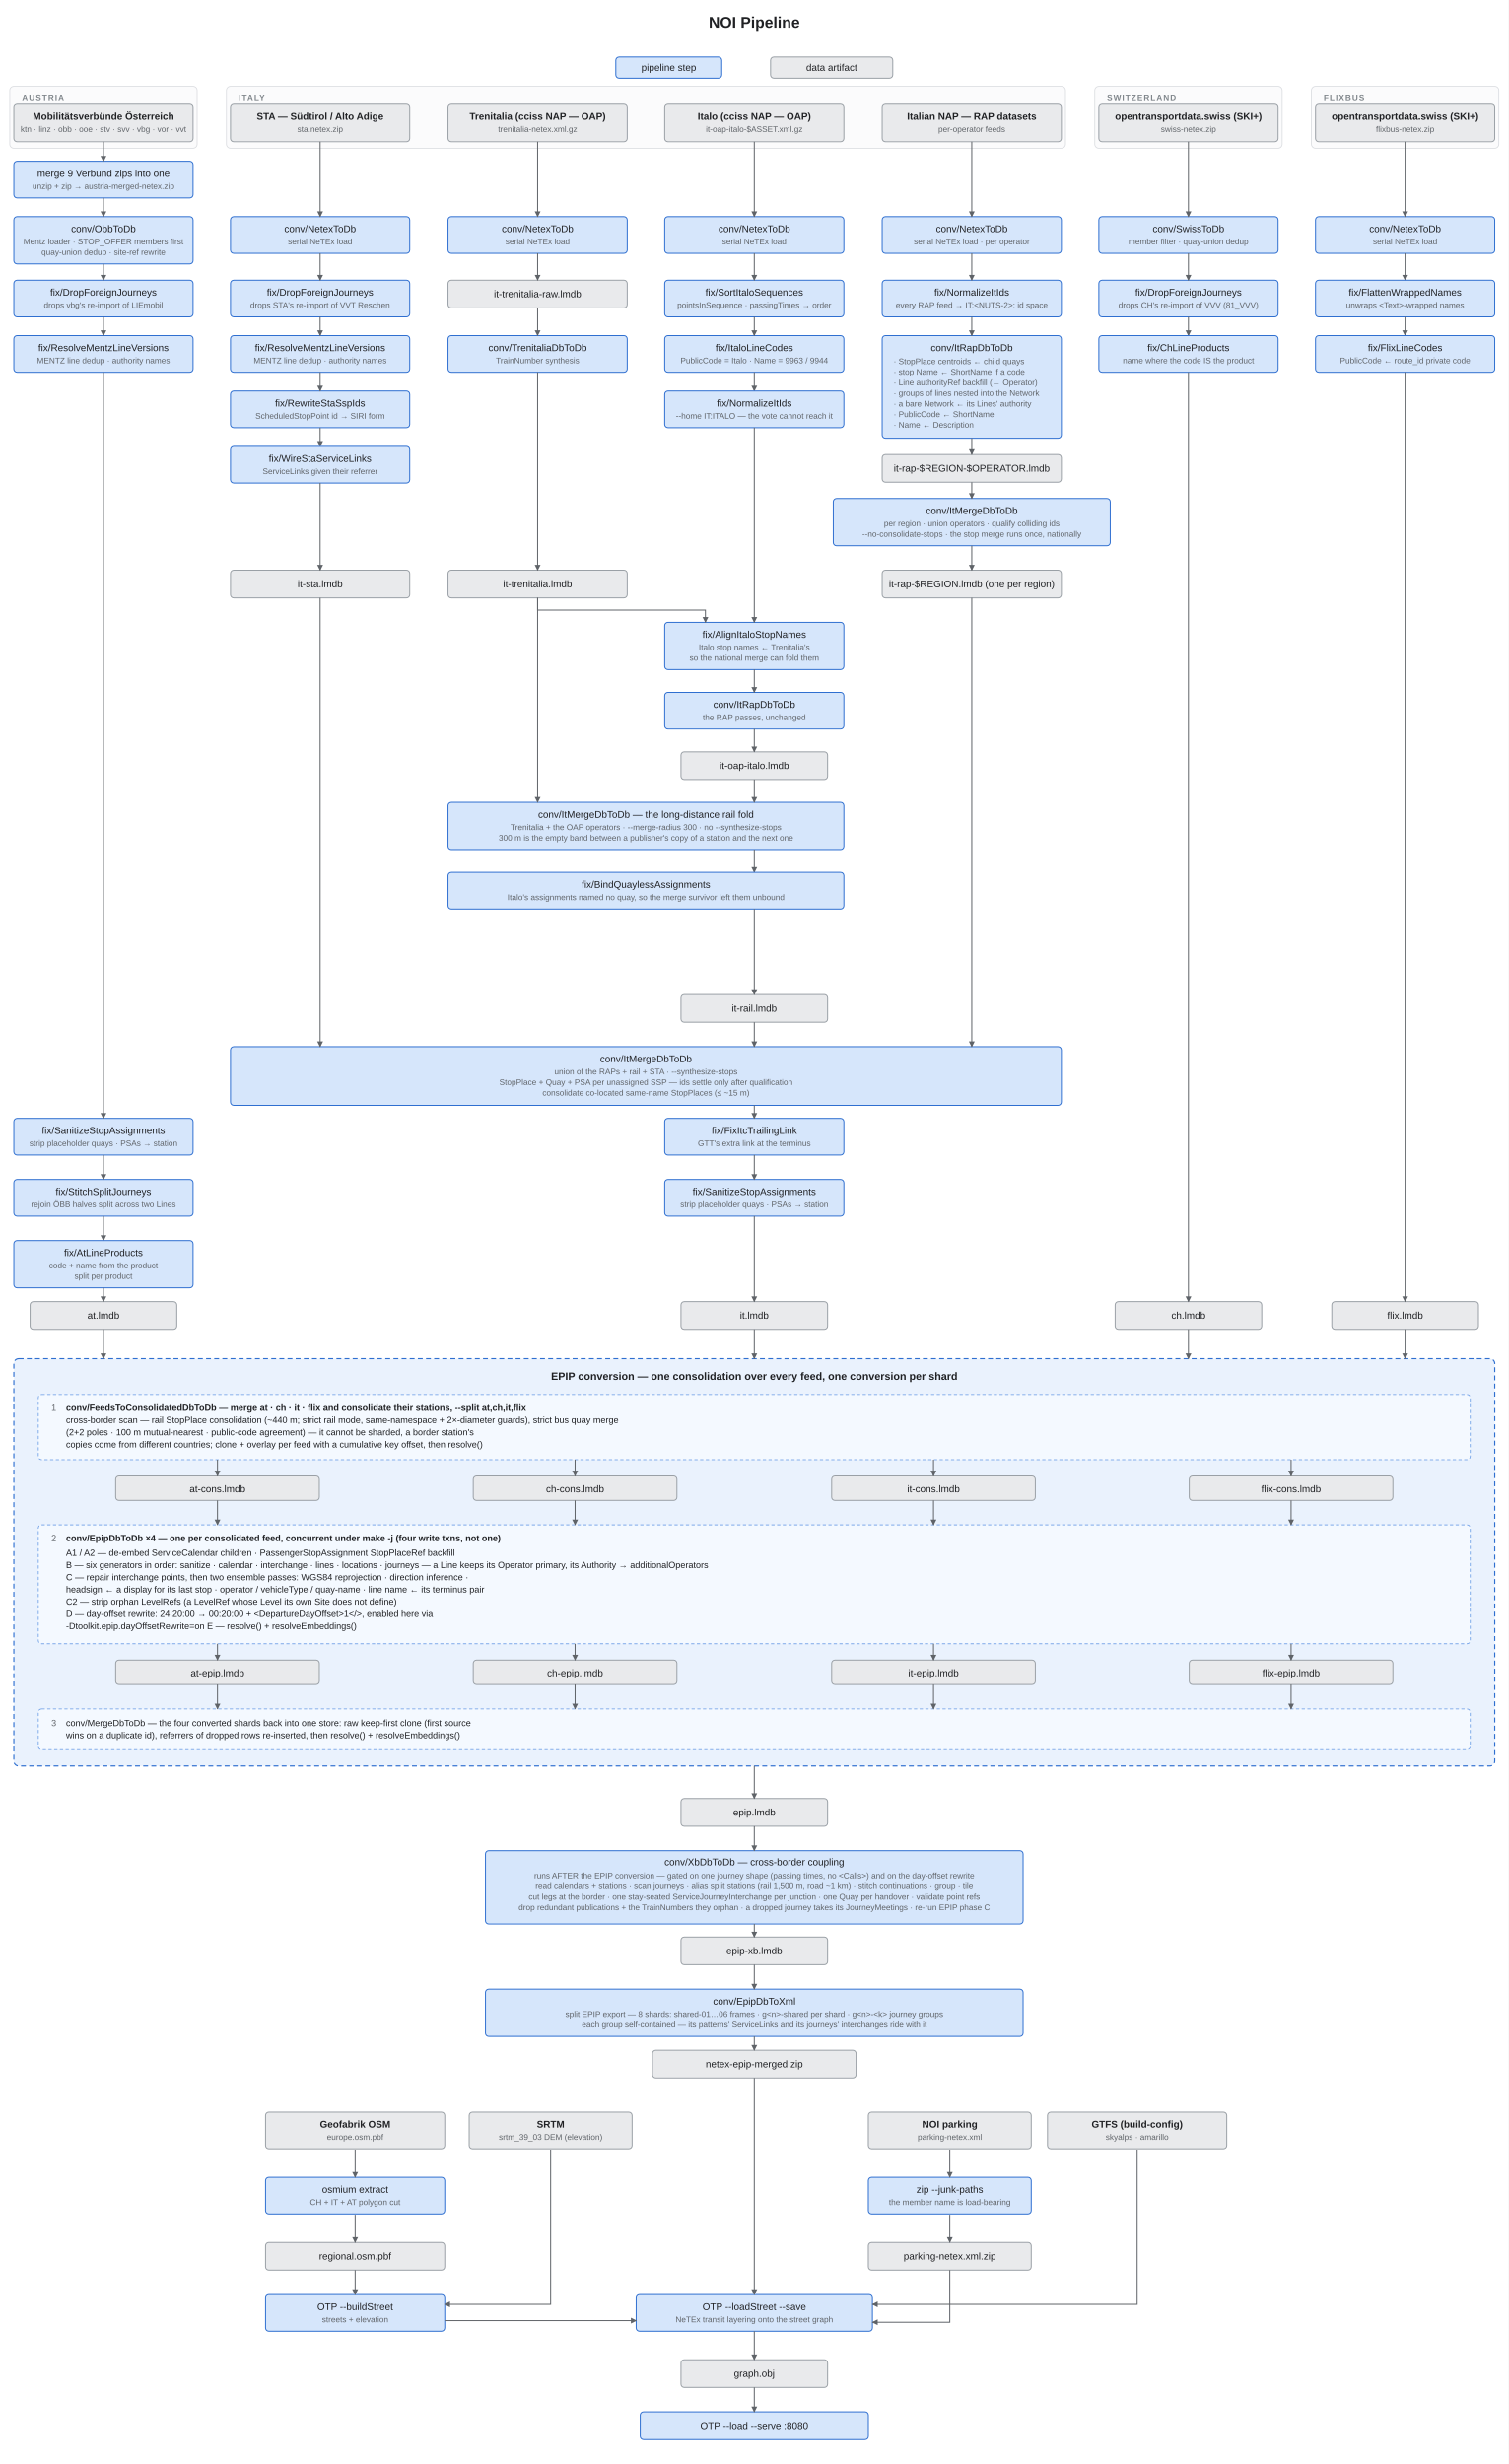
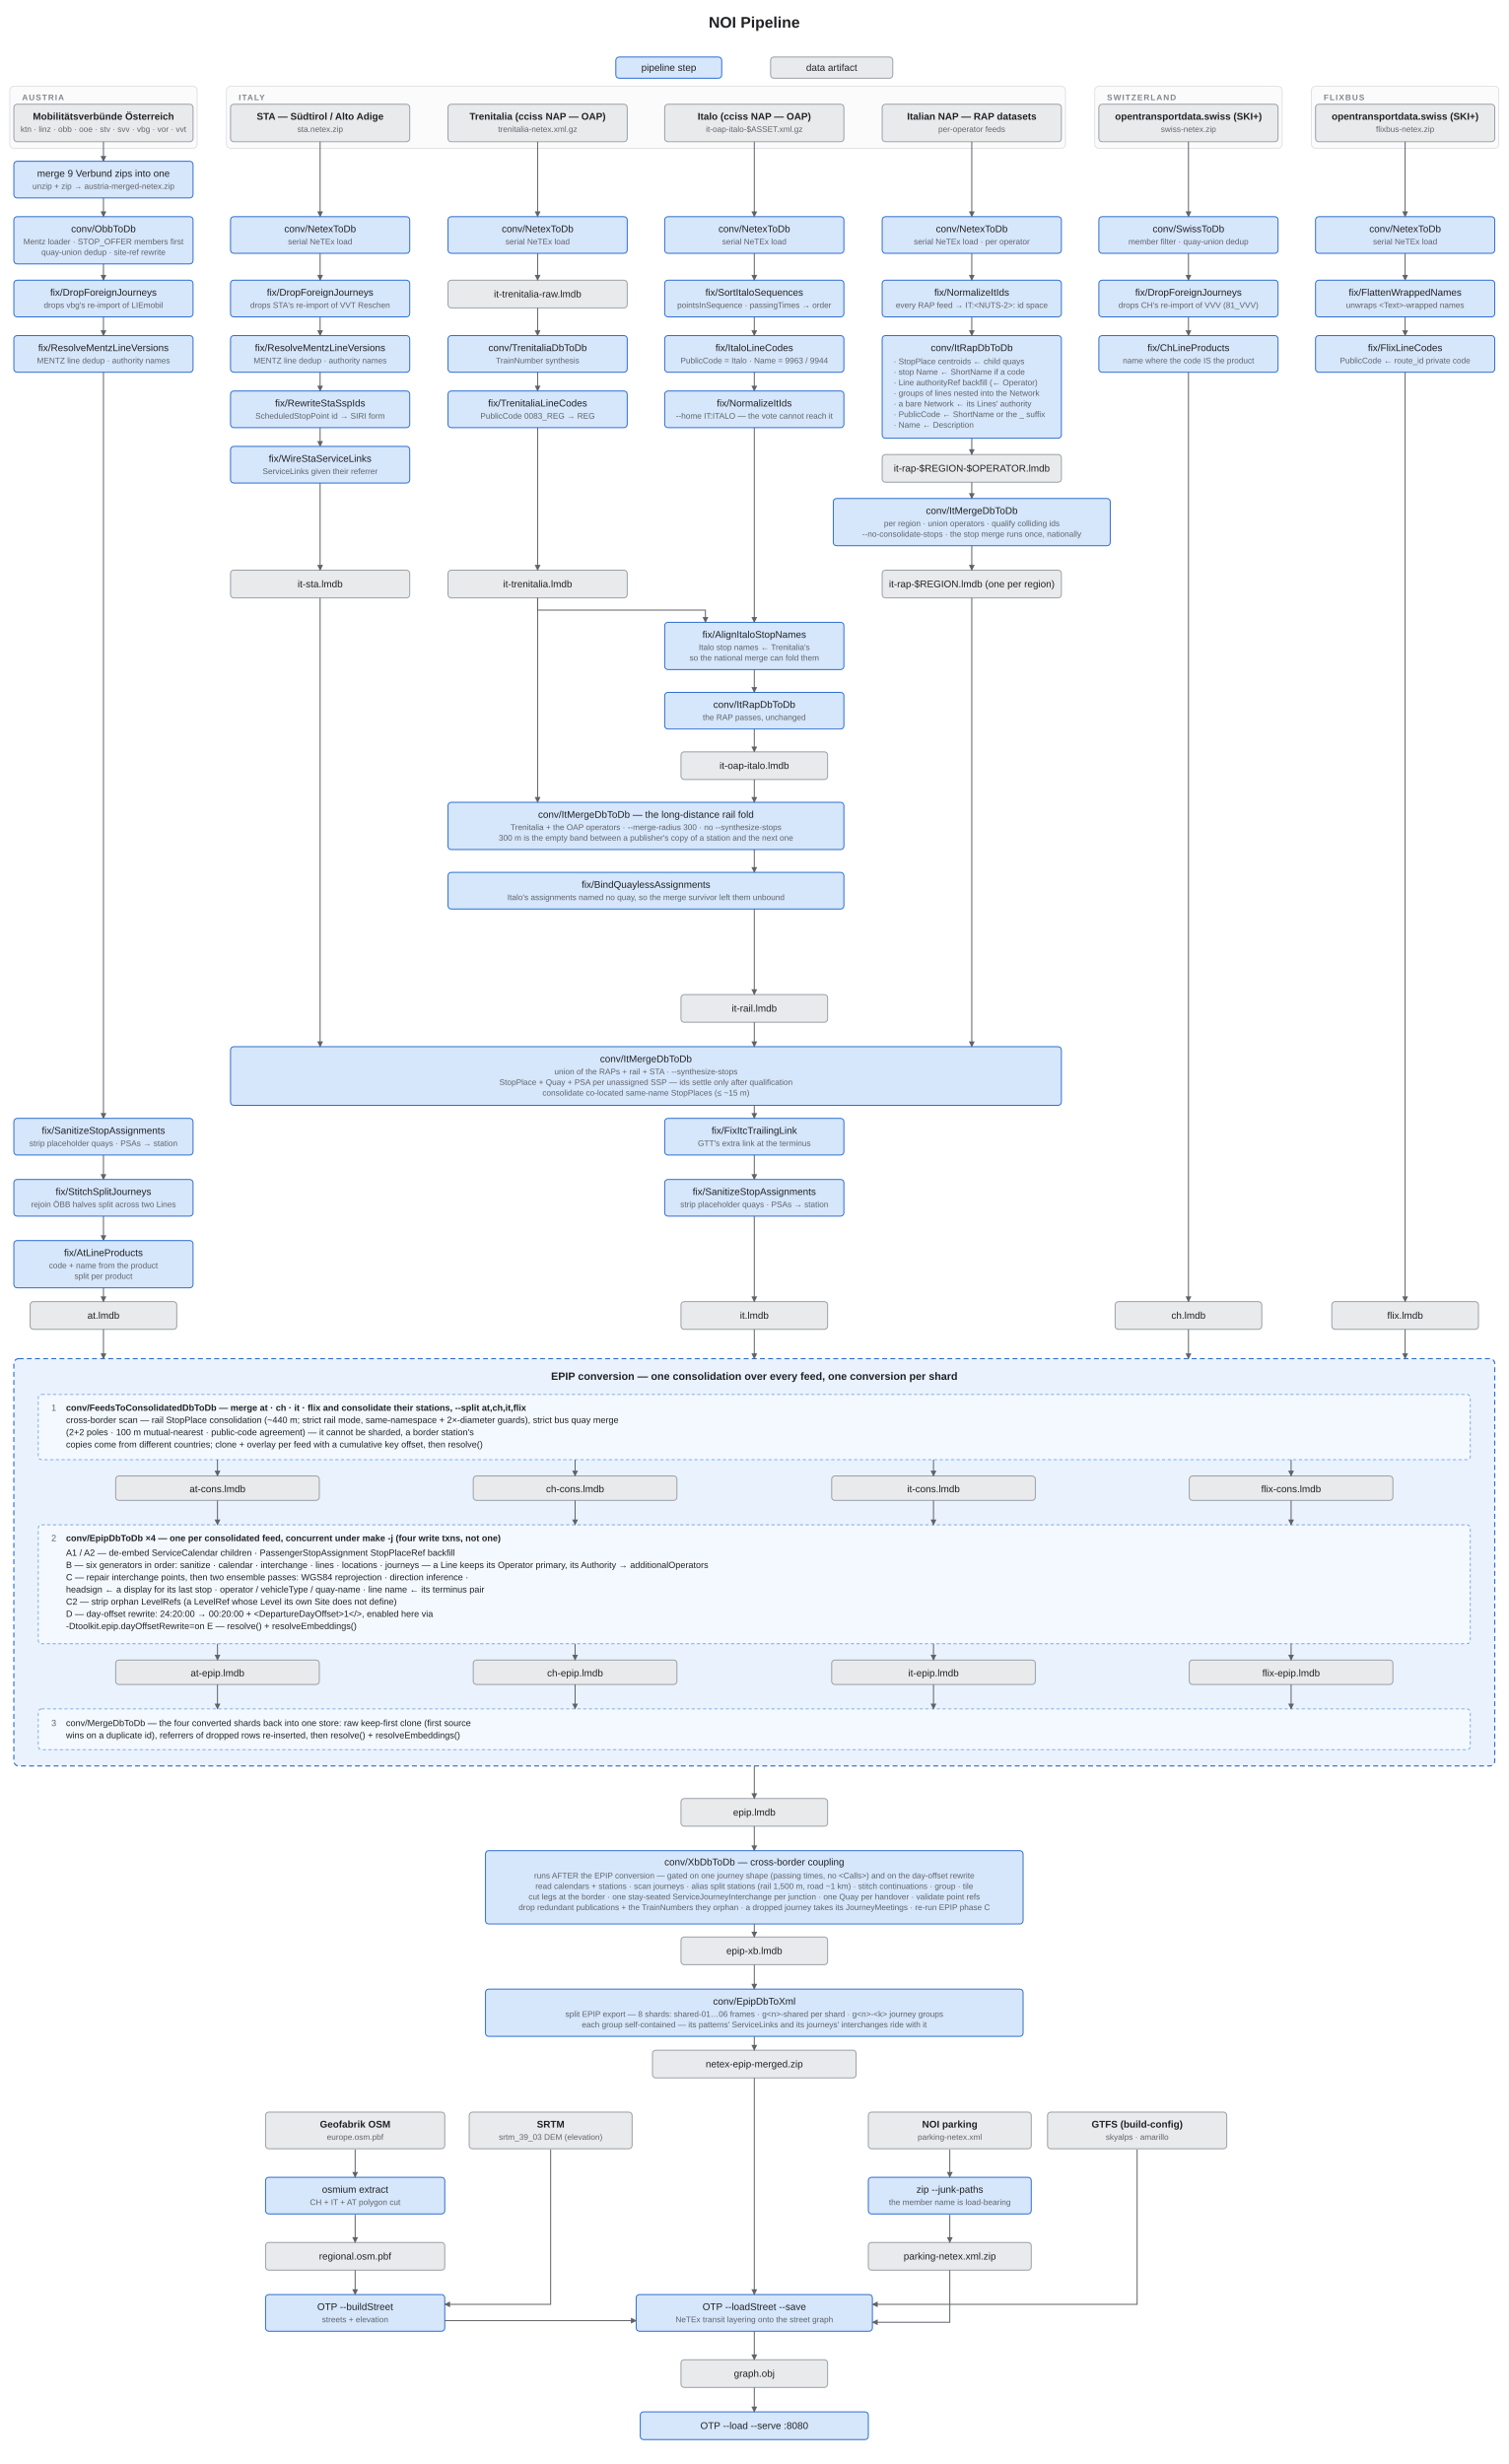
<svg xmlns="http://www.w3.org/2000/svg" viewBox="118 0 1852 3025" role="img" aria-label="NOI Pipeline">
  <defs>
    <marker id="a" viewBox="0 0 10 10" refX="9" refY="5" markerWidth="6" markerHeight="6" orient="auto-start-reverse">
      <path d="M 0 0 L 10 5 L 0 10 z" fill="#5f6368" />
    </marker>
  </defs>
  <style>
    text { font-family: "Liberation Sans", "Helvetica Neue", Helvetica, Arial, sans-serif;
           fill: #202124; }
    .title    { font-size: 19px; font-weight: 700; text-anchor: middle; }
    .grouplbl { font-size: 10px; font-weight: 700; fill: #80868b; letter-spacing: 1.2px; }
    .lbl      { font-size: 12px; text-anchor: middle; }
    .sub      { font-size: 10px; fill: #5f6368; text-anchor: middle; }
    .step     { fill: #d6e6fb; stroke: #2f6fd0; stroke-width: 1.2; }
    .artifact { fill: #e9eaec; stroke: #9aa0a6; stroke-width: 1.2; }
    .group    { fill: #fbfbfc; stroke: #dadce0; stroke-width: 1; }
    .fused    { fill: #eaf2fd; stroke: #2f6fd0; stroke-width: 1.4; stroke-dasharray: 6 4; }
    .fusedlbl { font-size: 13px; font-weight: 700; text-anchor: middle; }
    .fstep    { fill: #f4f9ff; stroke: #6c9de6; stroke-width: 1; stroke-dasharray: 4 3; }
    .fsteptxt { font-size: 11px; }
    .num      { font-size: 11px; fill: #5f6368; }
    .edge     { fill: none; stroke: #5f6368; stroke-width: 1.2; marker-end: url(#a); }
    a         { cursor: pointer; }
    a text    { text-decoration: none; }
    a:hover rect { stroke-width: 2.4; }
  </style>
  <rect width="1970" height="3025" fill="#ffffff" />
  <text class="title" x="1044" y="34">NOI Pipeline</text>
  <rect class="step" x="874" y="70" width="130" height="26" rx="4" />
  <text class="lbl" x="939" y="87">pipeline step</text>
  <rect class="artifact" x="1064" y="70" width="150" height="26" rx="4" />
  <text class="lbl" x="1139" y="87">data artifact</text>
  <rect class="group" x="130" y="106" width="230" height="76" rx="5" />
  <text class="grouplbl" x="145" y="123">AUSTRIA</text>
  <rect class="group" x="396" y="106" width="1030" height="76" rx="5" />
  <text class="grouplbl" x="411" y="123">ITALY</text>
  <rect class="group" x="1462" y="106" width="230" height="76" rx="5" />
  <text class="grouplbl" x="1477" y="123">SWITZERLAND</text>
  <rect class="group" x="1728" y="106" width="230" height="76" rx="5" />
  <text class="grouplbl" x="1743" y="123">FLIXBUS</text>
  <rect class="artifact" x="135" y="128" width="220" height="46" rx="4" />
  <text class="lbl" x="245" y="147" font-weight="600">Mobilitätsverbünde Österreich</text>
  <text class="sub" x="245" y="162">ktn · linz · obb · ooe · stv · svv · vbg · vor · vvt</text>
  <rect class="artifact" x="401" y="128" width="220" height="46" rx="4" />
  <text class="lbl" x="511" y="147" font-weight="600">STA — Südtirol / Alto Adige</text>
  <text class="sub" x="511" y="162">sta.netex.zip</text>
  <rect class="artifact" x="668" y="128" width="220" height="46" rx="4" />
  <text class="lbl" x="778" y="147" font-weight="600">Trenitalia (cciss NAP — OAP)</text>
  <text class="sub" x="778" y="162">trenitalia-netex.xml.gz</text>
  <rect class="artifact" x="934" y="128" width="220" height="46" rx="4" />
  <text class="lbl" x="1044" y="147" font-weight="600">Italo (cciss NAP — OAP)</text>
  <text class="sub" x="1044" y="162">it-oap-italo-$ASSET.xml.gz</text>
  <rect class="artifact" x="1201" y="128" width="220" height="46" rx="4" />
  <text class="lbl" x="1311" y="147" font-weight="600">Italian NAP — RAP datasets</text>
  <text class="sub" x="1311" y="162">per-operator feeds</text>
  <rect class="artifact" x="1467" y="128" width="220" height="46" rx="4" />
  <text class="lbl" x="1577" y="147" font-weight="600">opentransportdata.swiss (SKI+)</text>
  <text class="sub" x="1577" y="162">swiss-netex.zip</text>
  <rect class="artifact" x="1733" y="128" width="220" height="46" rx="4" />
  <text class="lbl" x="1843" y="147" font-weight="600">opentransportdata.swiss (SKI+)</text>
  <text class="sub" x="1843" y="162">flixbus-netex.zip</text>
  <rect class="step" x="135" y="198" width="220" height="45" rx="4" />
  <text class="lbl" x="245" y="217">merge 9 Verbund zips into one</text>
  <text class="sub" x="245" y="232">unzip + zip → austria-merged-netex.zip</text>
  <a href="../scripts/conv/ObbToDb.java">
    <rect class="step" x="135" y="266" width="220" height="58" rx="4" />
    <text class="lbl" x="245" y="285">conv/ObbToDb</text>
    <text class="sub" x="245" y="300">Mentz loader · STOP_OFFER members first</text>
    <text class="sub" x="245" y="313">quay-union dedup · site-ref rewrite</text>
  </a>
  <a href="../scripts/conv/NetexToDb.java">
    <rect class="step" x="401" y="266" width="220" height="45" rx="4" />
    <text class="lbl" x="511" y="285">conv/NetexToDb</text>
    <text class="sub" x="511" y="300">serial NeTEx load</text>
  </a>
  <a href="../scripts/conv/NetexToDb.java">
    <rect class="step" x="668" y="266" width="220" height="45" rx="4" />
    <text class="lbl" x="778" y="285">conv/NetexToDb</text>
    <text class="sub" x="778" y="300">serial NeTEx load</text>
  </a>
  <a href="../scripts/conv/NetexToDb.java">
    <rect class="step" x="934" y="266" width="220" height="45" rx="4" />
    <text class="lbl" x="1044" y="285">conv/NetexToDb</text>
    <text class="sub" x="1044" y="300">serial NeTEx load</text>
  </a>
  <a href="../scripts/conv/NetexToDb.java">
    <rect class="step" x="1201" y="266" width="220" height="45" rx="4" />
    <text class="lbl" x="1311" y="285">conv/NetexToDb</text>
    <text class="sub" x="1311" y="300">serial NeTEx load · per operator</text>
  </a>
  <a href="../scripts/conv/SwissToDb.java">
    <rect class="step" x="1467" y="266" width="220" height="45" rx="4" />
    <text class="lbl" x="1577" y="285">conv/SwissToDb</text>
    <text class="sub" x="1577" y="300">member filter · quay-union dedup</text>
  </a>
  <a href="../scripts/conv/NetexToDb.java">
    <rect class="step" x="1733" y="266" width="220" height="45" rx="4" />
    <text class="lbl" x="1843" y="285">conv/NetexToDb</text>
    <text class="sub" x="1843" y="300">serial NeTEx load</text>
  </a>
  <a href="../scripts/fix/DropForeignJourneys.java">
    <rect class="step" x="135" y="344" width="220" height="45" rx="4" />
    <text class="lbl" x="245" y="363">fix/DropForeignJourneys</text>
    <text class="sub" x="245" y="378">drops vbg's re-import of LIEmobil</text>
  </a>
  <a href="../scripts/fix/DropForeignJourneys.java">
    <rect class="step" x="401" y="344" width="220" height="45" rx="4" />
    <text class="lbl" x="511" y="363">fix/DropForeignJourneys</text>
    <text class="sub" x="511" y="378">drops STA's re-import of VVT Reschen</text>
  </a>
  <rect class="artifact" x="668" y="344" width="220" height="34" rx="4" />
  <text class="lbl" x="778" y="365">it-trenitalia-raw.lmdb</text>
  <a href="../scripts/fix/SortItaloSequences.java">
    <rect class="step" x="934" y="344" width="220" height="45" rx="4" />
    <text class="lbl" x="1044" y="363">fix/SortItaloSequences</text>
    <text class="sub" x="1044" y="378">pointsInSequence · passingTimes → order</text>
  </a>
  <a href="../scripts/fix/NormalizeItIds.java">
    <rect class="step" x="1201" y="344" width="220" height="45" rx="4" />
    <text class="lbl" x="1311" y="363">fix/NormalizeItIds</text>
    <text class="sub" x="1311" y="378">every RAP feed → IT:&lt;NUTS-2&gt;: id space</text>
  </a>
  <a href="../scripts/fix/DropForeignJourneys.java">
    <rect class="step" x="1467" y="344" width="220" height="45" rx="4" />
    <text class="lbl" x="1577" y="363">fix/DropForeignJourneys</text>
    <text class="sub" x="1577" y="378">drops CH's re-import of VVV (81_VVV)</text>
  </a>
  <a href="../scripts/fix/ResolveMentzLineVersions.java">
    <rect class="step" x="135" y="412" width="220" height="45" rx="4" />
    <text class="lbl" x="245" y="431">fix/ResolveMentzLineVersions</text>
    <text class="sub" x="245" y="446">MENTZ line dedup · authority names</text>
  </a>
  <a href="../scripts/fix/ResolveMentzLineVersions.java">
    <rect class="step" x="401" y="412" width="220" height="45" rx="4" />
    <text class="lbl" x="511" y="431">fix/ResolveMentzLineVersions</text>
    <text class="sub" x="511" y="446">MENTZ line dedup · authority names</text>
  </a>
  <a href="../scripts/conv/TrenitaliaDbToDb.java">
    <rect class="step" x="668" y="412" width="220" height="45" rx="4" />
    <text class="lbl" x="778" y="431">conv/TrenitaliaDbToDb</text>
    <text class="sub" x="778" y="446">TrainNumber synthesis</text>
  </a>
+   <a href="../scripts/fix/TrenitaliaLineCodes.java">
+     <rect class="step" x="668" y="480" width="220" height="45" rx="4" />
+     <text class="lbl" x="778" y="499">fix/TrenitaliaLineCodes</text>
+     <text class="sub" x="778" y="514">PublicCode 0083_REG → REG</text>
+   </a>
  <a href="../scripts/fix/ItaloLineCodes.java">
    <rect class="step" x="934" y="412" width="220" height="45" rx="4" />
    <text class="lbl" x="1044" y="431">fix/ItaloLineCodes</text>
    <text class="sub" x="1044" y="446">PublicCode = Italo · Name = 9963 / 9944</text>
  </a>
  <path class="edge" d="M 1044 457 L 1044 480" />
  <a href="../scripts/fix/NormalizeItIds.java">
    <rect class="step" x="934" y="480" width="220" height="45" rx="4" />
    <text class="lbl" x="1044" y="499">fix/NormalizeItIds</text>
    <text class="sub" x="1044" y="514">--home IT:ITALO — the vote cannot reach it</text>
  </a>
  <a href="../scripts/conv/ItRapDbToDb.java">
    <rect class="step" x="1201" y="412" width="220" height="126" rx="4" />
    <text class="lbl" x="1311" y="431">conv/ItRapDbToDb</text>
    <text class="sub" x="1215" y="447" style="text-anchor:start">· StopPlace centroids ← child quays</text>
    <text class="sub" x="1215" y="460" style="text-anchor:start">· stop Name ← ShortName if a code</text>
    <text class="sub" x="1215" y="473" style="text-anchor:start">· Line authorityRef backfill (← Operator)</text>
    <text class="sub" x="1215" y="486" style="text-anchor:start">· groups of lines nested into the Network</text>
    <text class="sub" x="1215" y="499" style="text-anchor:start">· a bare Network ← its Lines' authority</text>
-     <text class="sub" x="1215" y="512" style="text-anchor:start">· PublicCode ← ShortName</text>
+     <text class="sub" x="1215" y="512" style="text-anchor:start">· PublicCode ← ShortName or the _ suffix</text>
    <text class="sub" x="1215" y="525" style="text-anchor:start">· Name ← Description</text>
  </a>
  <a href="../scripts/fix/RewriteStaSspIds.java">
    <rect class="step" x="401" y="480" width="220" height="45" rx="4" />
    <text class="lbl" x="511" y="499">fix/RewriteStaSspIds</text>
    <text class="sub" x="511" y="514">ScheduledStopPoint id → SIRI form</text>
  </a>
  <rect class="artifact" x="1201" y="558" width="220" height="34" rx="4" />
  <text class="lbl" x="1311" y="579">it-rap-$REGION-$OPERATOR.lmdb</text>
  <a href="../scripts/conv/ItMergeDbToDb.java">
    <rect class="step" x="1141" y="612" width="340" height="58" rx="4" />
    <text class="lbl" x="1311" y="631">conv/ItMergeDbToDb</text>
    <text class="sub" x="1311" y="646">per region · union operators · qualify colliding ids</text>
    <text class="sub" x="1311" y="659">--no-consolidate-stops · the stop merge runs once, nationally</text>
  </a>
  <rect class="artifact" x="401" y="700" width="220" height="34" rx="4" />
  <text class="lbl" x="511" y="721">it-sta.lmdb</text>
  <rect class="artifact" x="668" y="700" width="220" height="34" rx="4" />
  <text class="lbl" x="778" y="721">it-trenitalia.lmdb</text>
  <rect class="artifact" x="1201" y="700" width="220" height="34" rx="4" />
  <text class="lbl" x="1311" y="721">it-rap-$REGION.lmdb (one per region)</text>
  <a href="../scripts/fix/AlignItaloStopNames.java">
    <rect class="step" x="934" y="764" width="220" height="58" rx="4" />
    <text class="lbl" x="1044" y="783">fix/AlignItaloStopNames</text>
    <text class="sub" x="1044" y="798">Italo stop names ← Trenitalia's</text>
    <text class="sub" x="1044" y="811">so the national merge can fold them</text>
  </a>
  <a href="../scripts/conv/ItRapDbToDb.java">
    <rect class="step" x="934" y="850" width="220" height="45" rx="4" />
    <text class="lbl" x="1044" y="869">conv/ItRapDbToDb</text>
    <text class="sub" x="1044" y="884">the RAP passes, unchanged</text>
  </a>
  <rect class="artifact" x="954" y="923" width="180" height="34" rx="4" />
  <text class="lbl" x="1044" y="944">it-oap-italo.lmdb</text>
  <a href="../scripts/conv/ItMergeDbToDb.java">
    <rect class="step" x="668" y="985" width="486" height="58" rx="4" />
    <text class="lbl" x="911" y="1004">conv/ItMergeDbToDb — the long-distance rail fold</text>
    <text class="sub" x="911" y="1019">Trenitalia + the OAP operators · --merge-radius 300 · no --synthesize-stops</text>
    <text class="sub" x="911" y="1032">300 m is the empty band between a publisher's copy of a station and the next one</text>
  </a>
  <rect class="artifact" x="954" y="1221" width="180" height="34" rx="4" />
  <text class="lbl" x="1044" y="1242">it-rail.lmdb</text>
  <a href="../scripts/conv/ItMergeDbToDb.java">
    <rect class="step" x="401" y="1285" width="1020" height="72" rx="4" />
    <text class="lbl" x="911" y="1304">conv/ItMergeDbToDb</text>
    <text class="sub" x="911" y="1319">union of the RAPs + rail + STA · --synthesize-stops</text>
    <text class="sub" x="911" y="1332">StopPlace + Quay + PSA per unassigned SSP — ids settle only after qualification</text>
    <text class="sub" x="911" y="1345">consolidate co-located same-name StopPlaces (≤ ~15 m)</text>
  </a>
  <a href="../scripts/fix/FixItcTrailingLink.java">
    <rect class="step" x="934" y="1373" width="220" height="45" rx="4" />
    <text class="lbl" x="1044" y="1392">fix/FixItcTrailingLink</text>
    <text class="sub" x="1044" y="1407">GTT's extra link at the terminus</text>
  </a>
  <a href="../scripts/fix/SanitizeStopAssignments.java">
    <rect class="step" x="135" y="1373" width="220" height="45" rx="4" />
    <text class="lbl" x="245" y="1392">fix/SanitizeStopAssignments</text>
    <text class="sub" x="245" y="1407">strip placeholder quays · PSAs → station</text>
  </a>
  <a href="../scripts/fix/StitchSplitJourneys.java">
    <rect class="step" x="135" y="1448" width="220" height="45" rx="4" />
    <text class="lbl" x="245" y="1467">fix/StitchSplitJourneys</text>
    <text class="sub" x="245" y="1482">rejoin ÖBB halves split across two Lines</text>
  </a>
  <a href="../scripts/fix/SanitizeStopAssignments.java">
    <rect class="step" x="934" y="1448" width="220" height="45" rx="4" />
    <text class="lbl" x="1044" y="1467">fix/SanitizeStopAssignments</text>
    <text class="sub" x="1044" y="1482">strip placeholder quays · PSAs → station</text>
  </a>
  <rect class="artifact" x="155" y="1598" width="180" height="34" rx="4" />
  <text class="lbl" x="245" y="1619">at.lmdb</text>
  <rect class="artifact" x="954" y="1598" width="180" height="34" rx="4" />
  <text class="lbl" x="1044" y="1619">it.lmdb</text>
  <rect class="artifact" x="1487" y="1598" width="180" height="34" rx="4" />
  <text class="lbl" x="1577" y="1619">ch.lmdb</text>
  <rect class="artifact" x="1753" y="1598" width="180" height="34" rx="4" />
  <text class="lbl" x="1843" y="1619">flix.lmdb</text>
  <rect class="fused" x="135" y="1668" width="1818" height="500" rx="6" />
  <text class="fusedlbl" x="1044" y="1694">EPIP conversion — one consolidation over every feed, one conversion per shard</text>
  <a href="../scripts/conv/FeedsToConsolidatedDbToDb.java">
    <rect class="fstep" x="165" y="1712" width="1758" height="80" rx="4" />
    <text class="num" x="181" y="1732">1</text>
    <text class="fsteptxt" x="199" y="1732" font-weight="600">conv/FeedsToConsolidatedDbToDb — merge at · ch · it · flix and consolidate their stations, --split at,ch,it,flix</text>
    <text class="fsteptxt" x="199" y="1747">cross-border scan — rail StopPlace consolidation (~440 m; strict rail mode, same-namespace + 2×-diameter guards), strict bus quay merge</text>
    <text class="fsteptxt" x="199" y="1762">(2+2 poles · 100 m mutual-nearest · public-code agreement) — it cannot be sharded, a border station's</text>
    <text class="fsteptxt" x="199" y="1777">copies come from different countries; clone + overlay per feed with a cumulative key offset, then resolve()</text>
  </a>
  <rect class="artifact" x="260" y="1812" width="250" height="30" rx="4" />
  <text class="lbl" x="385" y="1832">at-cons.lmdb</text>
  <rect class="artifact" x="699" y="1812" width="250" height="30" rx="4" />
  <text class="lbl" x="824" y="1832">ch-cons.lmdb</text>
  <rect class="artifact" x="1139" y="1812" width="250" height="30" rx="4" />
  <text class="lbl" x="1264" y="1832">it-cons.lmdb</text>
  <rect class="artifact" x="1578" y="1812" width="250" height="30" rx="4" />
  <text class="lbl" x="1703" y="1832">flix-cons.lmdb</text>
  <a href="../scripts/conv/EpipDbToDb.java">
    <rect class="fstep" x="165" y="1872" width="1758" height="146" rx="4" />
    <text class="num" x="181" y="1892">2</text>
    <text class="fsteptxt" x="199" y="1892" font-weight="600">conv/EpipDbToDb ×4 — one per consolidated feed, concurrent under make -j (four write txns, not one)</text>
    <text class="fsteptxt" x="199" y="1910">A1 / A2 — de-embed ServiceCalendar children · PassengerStopAssignment StopPlaceRef backfill</text>
    <text class="fsteptxt" x="199" y="1925">B — six generators in order: sanitize · calendar · interchange · lines · locations · journeys — a Line keeps its Operator primary, its Authority → additionalOperators</text>
    <text class="fsteptxt" x="199" y="1940">C — repair interchange points, then two ensemble passes: WGS84 reprojection · direction inference ·</text>
    <text class="fsteptxt" x="199" y="1955">      headsign ← a display for its last stop · operator / vehicleType / quay-name · line name ← its terminus pair</text>
    <text class="fsteptxt" x="199" y="1970">C2 — strip orphan LevelRefs (a LevelRef whose Level its own Site does not define)</text>
    <text class="fsteptxt" x="199" y="1985">D — day-offset rewrite: 24:20:00 → 00:20:00 + &lt;DepartureDayOffset&gt;1&lt;/&gt;, enabled here via</text>
    <text class="fsteptxt" x="199" y="2000">      -Dtoolkit.epip.dayOffsetRewrite=on          E — resolve() + resolveEmbeddings()</text>
  </a>
  <rect class="artifact" x="260" y="2038" width="250" height="30" rx="4" />
  <text class="lbl" x="385" y="2058">at-epip.lmdb</text>
  <rect class="artifact" x="699" y="2038" width="250" height="30" rx="4" />
  <text class="lbl" x="824" y="2058">ch-epip.lmdb</text>
  <rect class="artifact" x="1139" y="2038" width="250" height="30" rx="4" />
  <text class="lbl" x="1264" y="2058">it-epip.lmdb</text>
  <rect class="artifact" x="1578" y="2038" width="250" height="30" rx="4" />
  <text class="lbl" x="1703" y="2058">flix-epip.lmdb</text>
  <a href="../scripts/conv/MergeDbToDb.java">
    <rect class="fstep" x="165" y="2098" width="1758" height="50" rx="4" />
    <text class="num" x="181" y="2119">3</text>
    <text class="fsteptxt" x="199" y="2119">conv/MergeDbToDb — the four converted shards back into one store: raw keep-first clone (first source</text>
    <text class="fsteptxt" x="199" y="2134">wins on a duplicate id), referrers of dropped rows re-inserted, then resolve() + resolveEmbeddings()</text>
  </a>
  <rect class="artifact" x="954" y="2208" width="180" height="34" rx="4" />
  <text class="lbl" x="1044" y="2229">epip.lmdb</text>
  <a href="../scripts/conv/XbDbToDb.java">
    <rect class="step" x="714" y="2272" width="660" height="90" rx="4" />
    <text class="lbl" x="1044" y="2290">conv/XbDbToDb — cross-border coupling</text>
    <text class="sub" x="1044" y="2306">runs AFTER the EPIP conversion — gated on one journey shape (passing times, no &lt;Calls&gt;) and on the day-offset rewrite</text>
    <text class="sub" x="1044" y="2319">read calendars + stations · scan journeys · alias split stations (rail 1,500 m, road ~1 km) · stitch continuations · group · tile</text>
    <text class="sub" x="1044" y="2332">cut legs at the border · one stay-seated ServiceJourneyInterchange per junction · one Quay per handover · validate point refs</text>
    <text class="sub" x="1044" y="2345">drop redundant publications + the TrainNumbers they orphan · a dropped journey takes its JourneyMeetings · re-run EPIP phase C</text>
  </a>
  <rect class="artifact" x="954" y="2378" width="180" height="34" rx="4" />
  <text class="lbl" x="1044" y="2399">epip-xb.lmdb</text>
  <a href="../scripts/conv/EpipDbToXml.java">
    <rect class="step" x="714" y="2442" width="660" height="58" rx="4" />
    <text class="lbl" x="1044" y="2461">conv/EpipDbToXml</text>
    <text class="sub" x="1044" y="2476">split EPIP export — 8 shards: shared-01…06 frames · g&lt;n&gt;-shared per shard · g&lt;n&gt;-&lt;k&gt; journey groups</text>
    <text class="sub" x="1044" y="2489">each group self-contained — its patterns' ServiceLinks and its journeys' interchanges ride with it</text>
  </a>
  <rect class="artifact" x="919" y="2517" width="250" height="34" rx="4" />
  <text class="lbl" x="1044" y="2538">netex-epip-merged.zip</text>
  <rect class="artifact" x="444" y="2593" width="220" height="45" rx="4" />
  <text class="lbl" x="554" y="2612" font-weight="600">Geofabrik OSM</text>
  <text class="sub" x="554" y="2627">europe.osm.pbf</text>
  <rect class="artifact" x="694" y="2593" width="200" height="45" rx="4" />
  <text class="lbl" x="794" y="2612" font-weight="600">SRTM</text>
  <text class="sub" x="794" y="2627">srtm_39_03 DEM (elevation)</text>
  <rect class="artifact" x="1184" y="2593" width="200" height="45" rx="4" />
  <text class="lbl" x="1284" y="2612" font-weight="600">NOI parking</text>
  <text class="sub" x="1284" y="2627">parking-netex.xml</text>
  <rect class="artifact" x="1404" y="2593" width="220" height="45" rx="4" />
  <text class="lbl" x="1514" y="2612" font-weight="600">GTFS (build-config)</text>
  <text class="sub" x="1514" y="2627">skyalps · amarillo</text>
  <rect class="step" x="444" y="2673" width="220" height="45" rx="4" />
  <text class="lbl" x="554" y="2692">osmium extract</text>
  <text class="sub" x="554" y="2707">CH + IT + AT polygon cut</text>
  <rect class="step" x="1184" y="2673" width="200" height="45" rx="4" />
  <text class="lbl" x="1284" y="2692">zip --junk-paths</text>
  <text class="sub" x="1284" y="2707">the member name is load-bearing</text>
  <rect class="artifact" x="444" y="2753" width="220" height="34" rx="4" />
  <text class="lbl" x="554" y="2774">regional.osm.pbf</text>
  <rect class="artifact" x="1184" y="2753" width="200" height="34" rx="4" />
  <text class="lbl" x="1284" y="2774">parking-netex.xml.zip</text>
  <rect class="step" x="444" y="2817" width="220" height="45" rx="4" />
  <text class="lbl" x="554" y="2836">OTP --buildStreet</text>
  <text class="sub" x="554" y="2851">streets + elevation</text>
  <rect class="step" x="899" y="2817" width="290" height="45" rx="4" />
  <text class="lbl" x="1044" y="2836">OTP --loadStreet --save</text>
  <text class="sub" x="1044" y="2851">NeTEx transit layering onto the street graph</text>
  <rect class="artifact" x="954" y="2897" width="180" height="34" rx="4" />
  <text class="lbl" x="1044" y="2918">graph.obj</text>
  <rect class="step" x="904" y="2961" width="280" height="34" rx="4" />
  <text class="lbl" x="1044" y="2982">OTP --load --serve :8080</text>
  <path class="edge" d="M 245 174 L 245 198" />
  <path class="edge" d="M 245 243 L 245 266" />
  <path class="edge" d="M 245 324 L 245 344" />
  <path class="edge" d="M 245 389 L 245 412" />
  <path class="edge" d="M 245 457 L 245 1373" />
  <path class="edge" d="M 245 1418 L 245 1448" />
  <path class="edge" d="M 245 1493 L 245 1523" />
  <a href="../scripts/fix/AtLineProducts.java">
    <rect class="step" x="135" y="1523" width="220" height="58" rx="4" />
    <text class="lbl" x="245" y="1542">fix/AtLineProducts</text>
    <text class="sub" x="245" y="1557">code + name from the product</text>
    <text class="sub" x="245" y="1570">split per product</text>
  </a>
  <path class="edge" d="M 245 1581 L 245 1598" />
  <path class="edge" d="M 511 174 L 511 266" />
  <path class="edge" d="M 511 311 L 511 344" />
  <path class="edge" d="M 511 389 L 511 412" />
  <path class="edge" d="M 511 457 L 511 480" />
  <path class="edge" d="M 511 525 L 511 548" />
  <a href="../scripts/fix/WireStaServiceLinks.java">
    <rect class="step" x="401" y="548" width="220" height="45" rx="4" />
    <text class="lbl" x="511" y="567">fix/WireStaServiceLinks</text>
    <text class="sub" x="511" y="582">ServiceLinks given their referrer</text>
  </a>
  <path class="edge" d="M 511 593 L 511 700" />
  <path class="edge" d="M 778 174 L 778 266" />
  <path class="edge" d="M 778 311 L 778 344" />
  <path class="edge" d="M 778 378 L 778 412" />
-   <path class="edge" d="M 778 457 L 778 700" />
+   <path class="edge" d="M 778 457 L 778 480" />
+   <path class="edge" d="M 778 525 L 778 700" />
  <path class="edge" d="M 1044 174 L 1044 266" />
  <path class="edge" d="M 1044 311 L 1044 344" />
  <path class="edge" d="M 1044 389 L 1044 412" />
  <path class="edge" d="M 1044 525 L 1044 764" />
  <path class="edge" d="M 1044 822 L 1044 850" />
  <path class="edge" d="M 1044 895 L 1044 923" />
  <path class="edge" d="M 1311 174 L 1311 266" />
  <path class="edge" d="M 1311 311 L 1311 344" />
  <path class="edge" d="M 1311 389 L 1311 412" />
  <path class="edge" d="M 1311 538 L 1311 558" />
  <path class="edge" d="M 1311 592 L 1311 612" />
  <path class="edge" d="M 1311 670 L 1311 700" />
  <path class="edge" d="M 1577 174 L 1577 266" />
  <path class="edge" d="M 1577 311 L 1577 344" />
  <path class="edge" d="M 1577 389 L 1577 412" />
  <a href="../scripts/fix/ChLineProducts.java">
    <rect class="step" x="1467" y="412" width="220" height="45" rx="4" />
    <text class="lbl" x="1577" y="431">fix/ChLineProducts</text>
    <text class="sub" x="1577" y="446">name where the code IS the product</text>
  </a>
  <path class="edge" d="M 1577 457 L 1577 1598" />
  <path class="edge" d="M 1843 174 L 1843 266" />
  <path class="edge" d="M 1843 311 L 1843 344" />
  <a href="../scripts/fix/FlattenWrappedNames.java">
    <rect class="step" x="1733" y="344" width="220" height="45" rx="4" />
    <text class="lbl" x="1843" y="363">fix/FlattenWrappedNames</text>
    <text class="sub" x="1843" y="378">unwraps &lt;Text&gt;-wrapped names</text>
  </a>
  <path class="edge" d="M 1843 389 L 1843 412" />
  <a href="../scripts/fix/FlixLineCodes.java">
    <rect class="step" x="1733" y="412" width="220" height="45" rx="4" />
    <text class="lbl" x="1843" y="431">fix/FlixLineCodes</text>
    <text class="sub" x="1843" y="446">PublicCode ← route_id private code</text>
  </a>
  <path class="edge" d="M 1843 457 L 1843 1598" />
  <path class="edge" d="M 778 734 L 778 749 L 984 749 L 984 764" />
  <path class="edge" d="M 778 734 L 778 985" />
  <path class="edge" d="M 1044 957 L 1044 985" />
  <path class="edge" d="M 1044 1043 L 1044 1071" />
  <a href="../scripts/fix/BindQuaylessAssignments.java">
    <rect class="step" x="668" y="1071" width="486" height="45" rx="4" />
    <text class="lbl" x="911" y="1090">fix/BindQuaylessAssignments</text>
    <text class="sub" x="911" y="1105">Italo's assignments named no quay, so the merge survivor left them unbound</text>
  </a>
  <path class="edge" d="M 1044 1116 L 1044 1221" />
  <path class="edge" d="M 1044 1255 L 1044 1285" />
  <path class="edge" d="M 511 734 L 511 1285" />
  <path class="edge" d="M 1311 734 L 1311 1285" />
  <path class="edge" d="M 1044 1357 L 1044 1373" />
  <path class="edge" d="M 1044 1418 L 1044 1448" />
  <path class="edge" d="M 1044 1493 L 1044 1598" />
  <path class="edge" d="M 245 1632 L 245 1668" />
  <path class="edge" d="M 1577 1632 L 1577 1668" />
  <path class="edge" d="M 1843 1632 L 1843 1668" />
  <path class="edge" d="M 1044 1632 L 1044 1668" />
  <path class="edge" d="M 385 1792 L 385 1812" />
  <path class="edge" d="M 824 1792 L 824 1812" />
  <path class="edge" d="M 1264 1792 L 1264 1812" />
  <path class="edge" d="M 1703 1792 L 1703 1812" />
  <path class="edge" d="M 385 1842 L 385 1872" />
  <path class="edge" d="M 824 1842 L 824 1872" />
  <path class="edge" d="M 1264 1842 L 1264 1872" />
  <path class="edge" d="M 1703 1842 L 1703 1872" />
  <path class="edge" d="M 385 2018 L 385 2038" />
  <path class="edge" d="M 824 2018 L 824 2038" />
  <path class="edge" d="M 1264 2018 L 1264 2038" />
  <path class="edge" d="M 1703 2018 L 1703 2038" />
  <path class="edge" d="M 385 2068 L 385 2098" />
  <path class="edge" d="M 824 2068 L 824 2098" />
  <path class="edge" d="M 1264 2068 L 1264 2098" />
  <path class="edge" d="M 1703 2068 L 1703 2098" />
  <path class="edge" d="M 1044 2168 L 1044 2208" />
  <path class="edge" d="M 1044 2242 L 1044 2272" />
  <path class="edge" d="M 1044 2362 L 1044 2378" />
  <path class="edge" d="M 1044 2412 L 1044 2442" />
  <path class="edge" d="M 1044 2500 L 1044 2517" />
  <path class="edge" d="M 554 2639 L 554 2673" />
  <path class="edge" d="M 554 2719 L 554 2753" />
  <path class="edge" d="M 554 2787 L 554 2817" />
  <path class="edge" d="M 794 2639 L 794 2829 L 664 2829" />
  <path class="edge" d="M 664 2849 L 899 2849" />
  <path class="edge" d="M 1044 2551 L 1044 2817" />
  <path class="edge" d="M 1284 2639 L 1284 2673" />
  <path class="edge" d="M 1284 2719 L 1284 2753" />
  <path class="edge" d="M 1284 2787 L 1284 2851 L 1189 2851" />
  <path class="edge" d="M 1514 2639 L 1514 2829 L 1189 2829" />
  <path class="edge" d="M 1044 2862 L 1044 2897" />
  <path class="edge" d="M 1044 2931 L 1044 2961" />
</svg>
